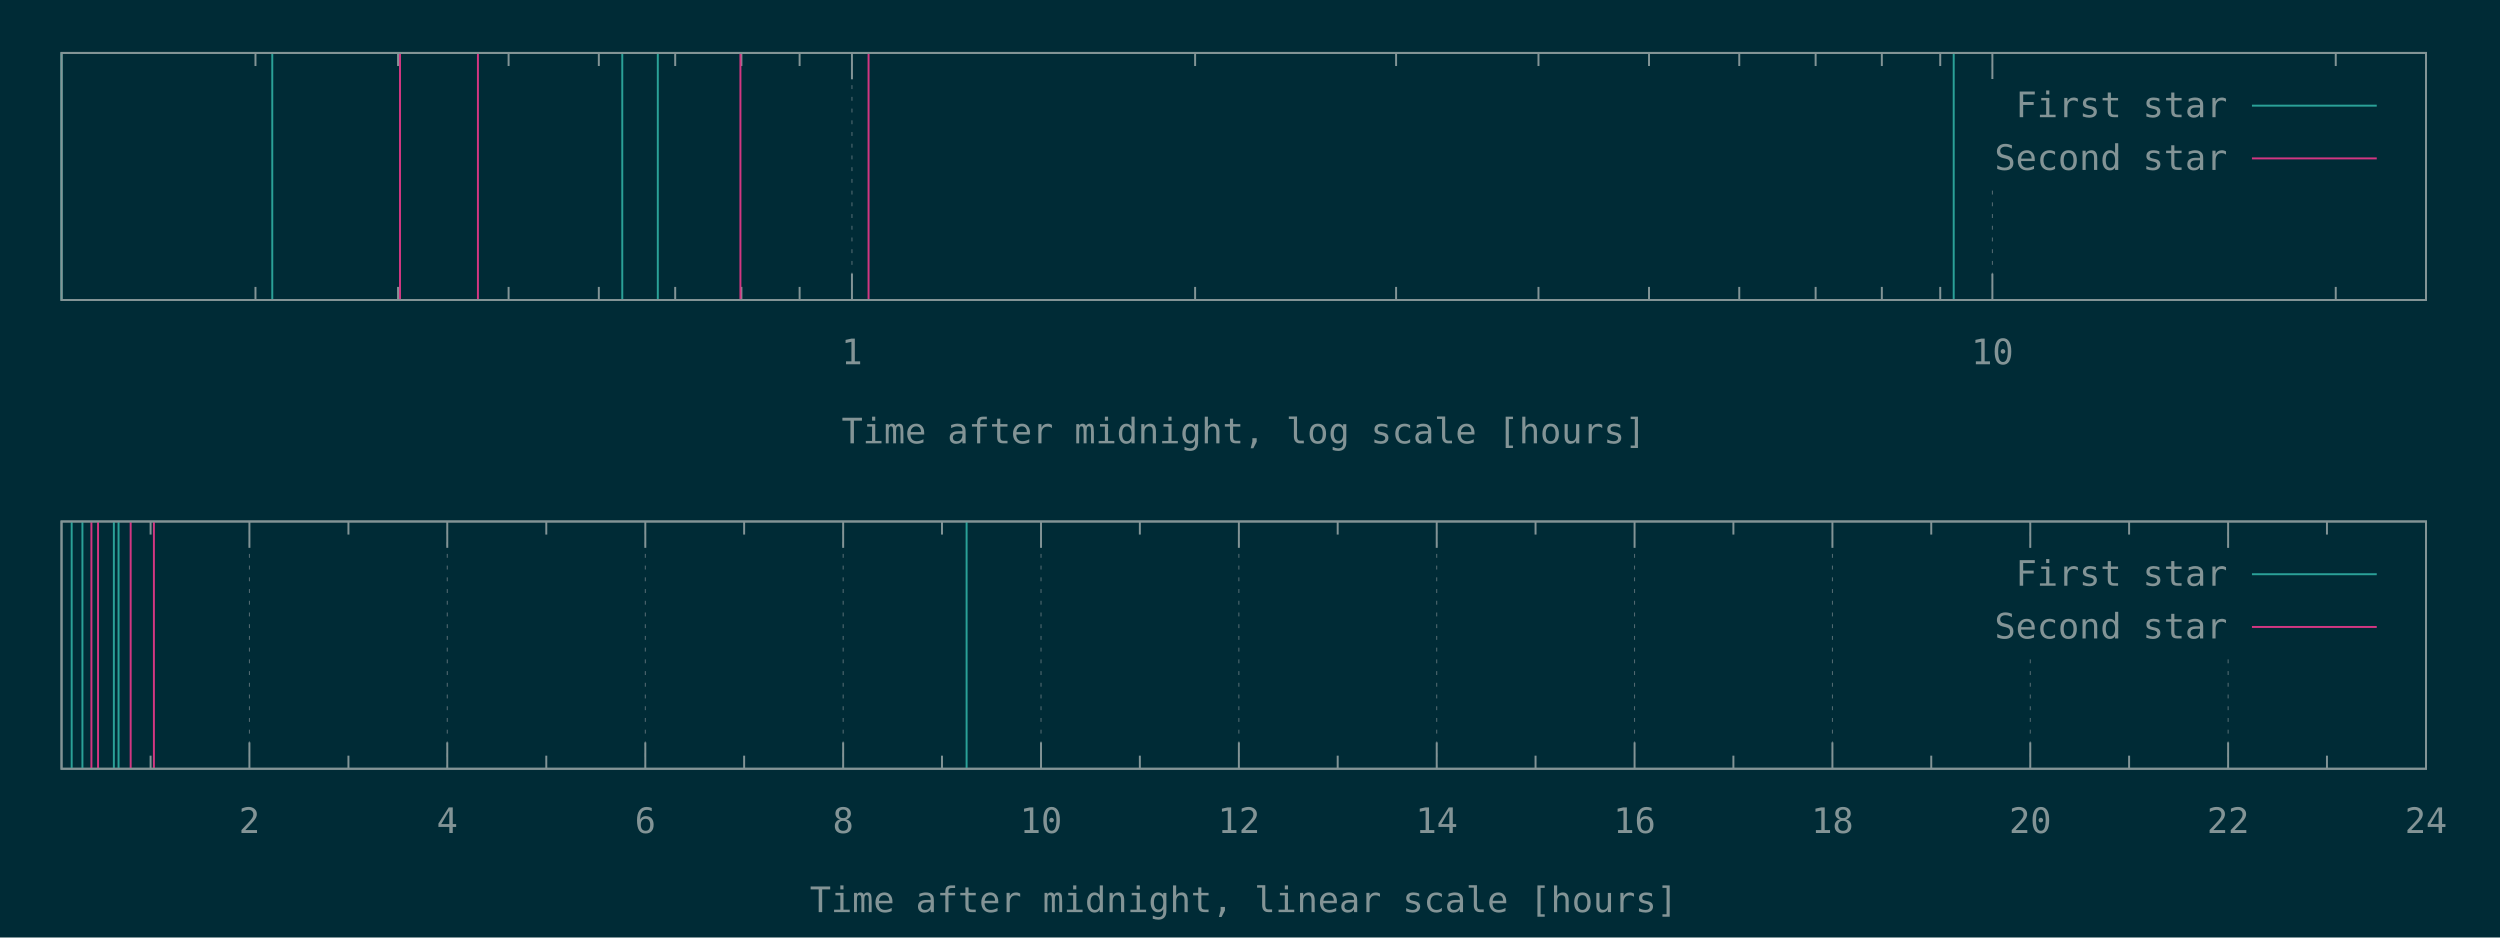
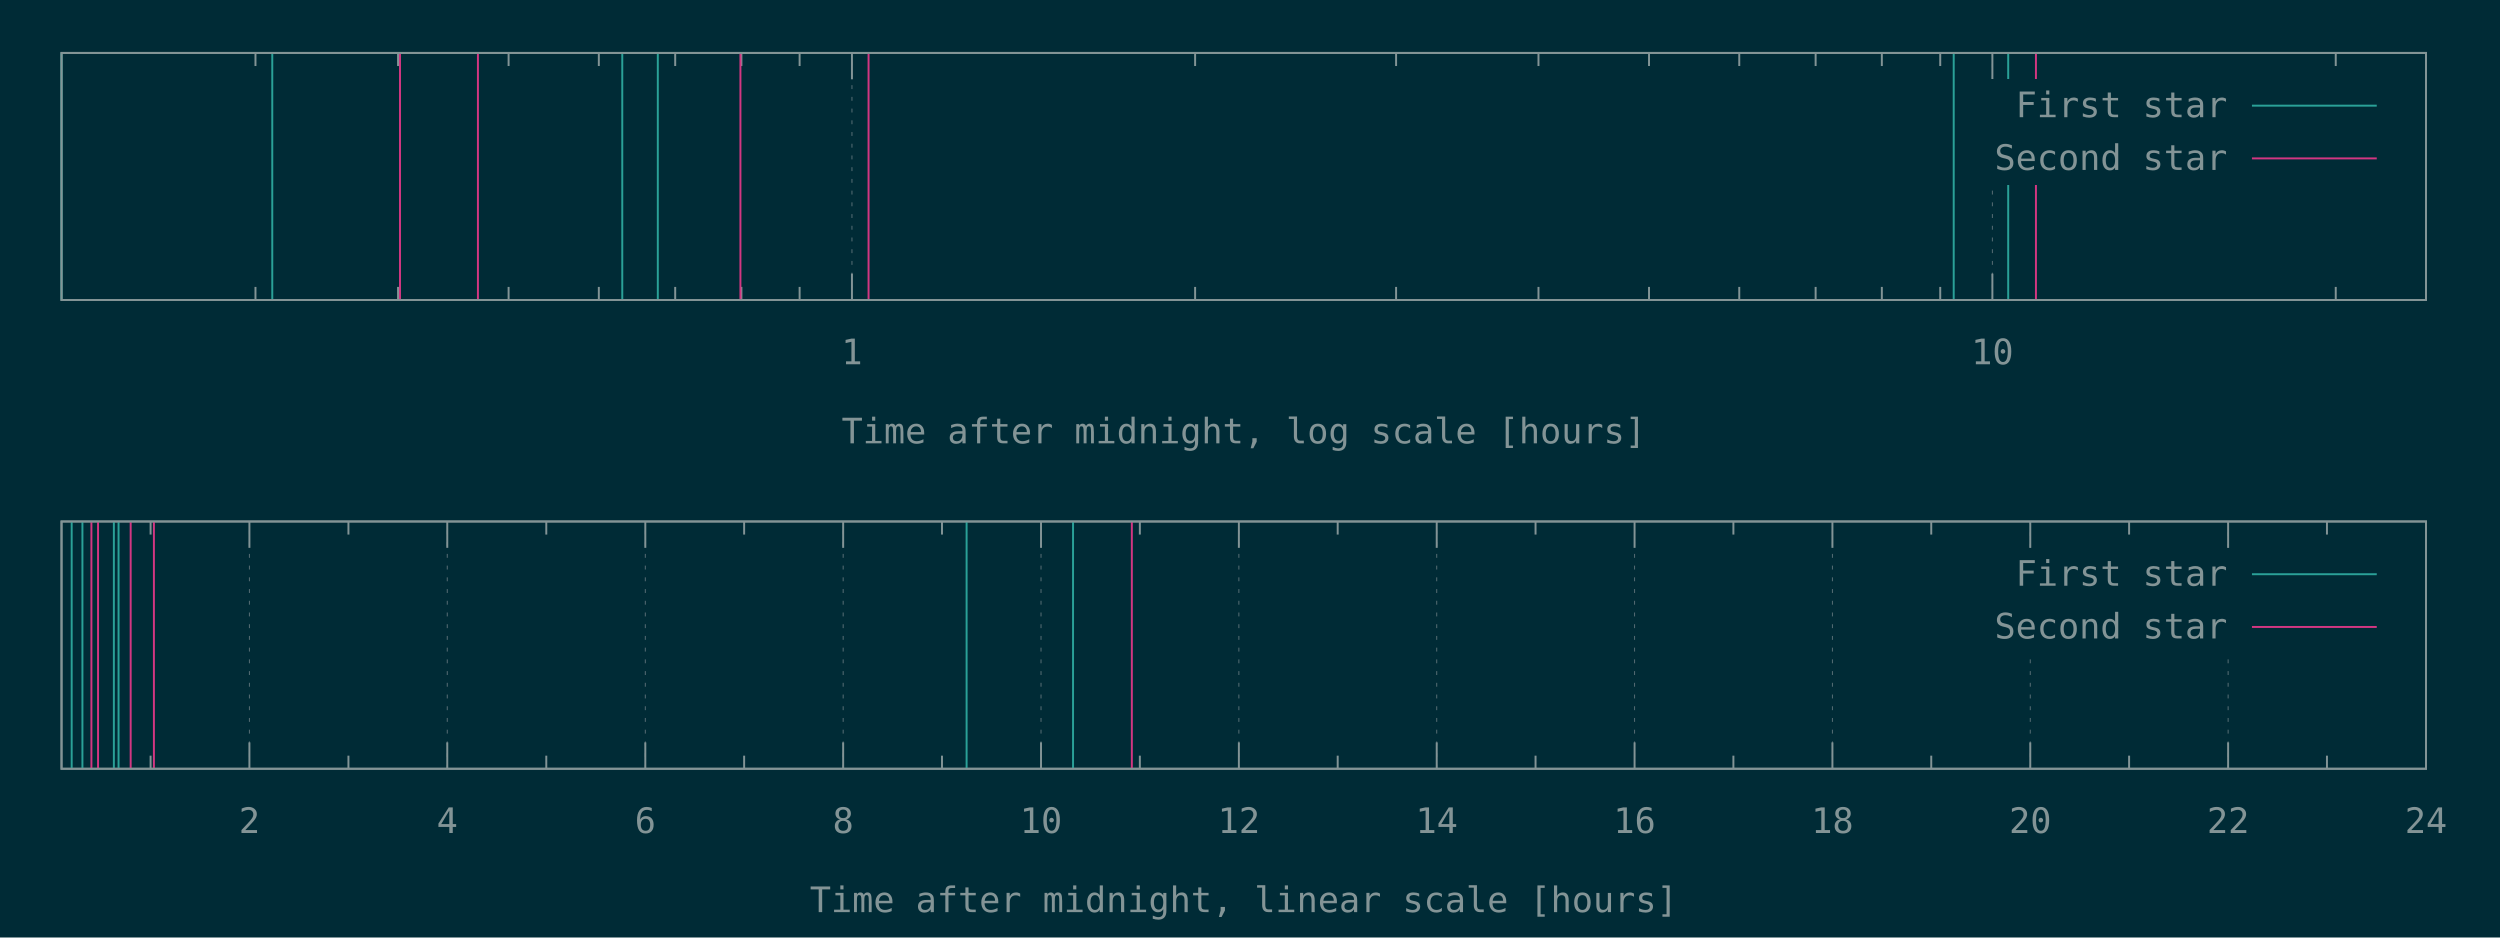
<svg xmlns="http://www.w3.org/2000/svg" xmlns:xlink="http://www.w3.org/1999/xlink" width="1280" height="480" viewBox="0 0 1280 480">
  <g id="gnuplot_canvas">
    <rect x="0" y="0" width="1280" height="480" fill="#002b36" />
    <defs>
      <circle id="gpDot" r="0.5" stroke-width="0.5" stroke="currentColor" />
      <path id="gpPt0" stroke-width="0.148" stroke="currentColor" d="M-1,0 h2 M0,-1 v2" />
      <path id="gpPt1" stroke-width="0.148" stroke="currentColor" d="M-1,-1 L1,1 M1,-1 L-1,1" />
      <path id="gpPt2" stroke-width="0.148" stroke="currentColor" d="M-1,0 L1,0 M0,-1 L0,1 M-1,-1 L1,1 M-1,1 L1,-1" />
      <rect id="gpPt3" stroke-width="0.148" stroke="currentColor" x="-1" y="-1" width="2" height="2" />
      <rect id="gpPt4" stroke-width="0.148" stroke="currentColor" fill="currentColor" x="-1" y="-1" width="2" height="2" />
      <circle id="gpPt5" stroke-width="0.148" stroke="currentColor" cx="0" cy="0" r="1" />
      <use xlink:href="#gpPt5" id="gpPt6" fill="currentColor" stroke="none" />
      <path id="gpPt7" stroke-width="0.148" stroke="currentColor" d="M0,-1.33 L-1.33,0.67 L1.33,0.67 z" />
      <use xlink:href="#gpPt7" id="gpPt8" fill="currentColor" stroke="none" />
      <use xlink:href="#gpPt7" id="gpPt9" stroke="currentColor" transform="rotate(180)" />
      <use xlink:href="#gpPt9" id="gpPt10" fill="currentColor" stroke="none" />
      <use xlink:href="#gpPt3" id="gpPt11" stroke="currentColor" transform="rotate(45)" />
      <use xlink:href="#gpPt11" id="gpPt12" fill="currentColor" stroke="none" />
      <path id="gpPt13" stroke-width="0.148" stroke="currentColor" d="M0,1.330 L1.265,0.411 L0.782,-1.067 L-0.782,-1.076 L-1.265,0.411 z" />
      <use xlink:href="#gpPt13" id="gpPt14" fill="currentColor" stroke="none" />
      <filter id="textbox" filterUnits="objectBoundingBox" x="0" y="0" height="1" width="1">
        <feFlood flood-color="#002B36" flood-opacity="1" result="bgnd" />
        <feComposite in="SourceGraphic" in2="bgnd" operator="atop" />
      </filter>
      <filter id="greybox" filterUnits="objectBoundingBox" x="0" y="0" height="1" width="1">
        <feFlood flood-color="lightgrey" flood-opacity="1" result="grey" />
        <feComposite in="SourceGraphic" in2="grey" operator="atop" />
      </filter>
    </defs>
    <g fill="none" color="#002B36" stroke="currentColor" stroke-width="1.00" stroke-linecap="butt" stroke-linejoin="miter">
</g>
    <g fill="none" color="black" stroke="currentColor" stroke-width="1.00" stroke-linecap="butt" stroke-linejoin="miter">
      <path stroke="rgb(131, 148, 150)" d="M130.8,153.6 L130.8,146.9 M130.8,27.1 L130.8,33.8 M203.8,153.6 L203.8,146.9 M203.8,27.1 L203.8,33.8   M260.4,153.6 L260.4,146.9 M260.4,27.1 L260.4,33.8 M306.6,153.6 L306.6,146.9 M306.6,27.1 L306.6,33.8   M345.7,153.6 L345.7,146.9 M345.7,27.1 L345.7,33.8 M379.6,153.6 L379.6,146.9 M379.6,27.1 L379.6,33.8   M409.4,153.6 L409.4,146.9 M409.4,27.1 L409.4,33.8  " />
    </g>
    <g fill="none" color="black" stroke="rgb(131, 148, 150)" stroke-width="0.50" stroke-linecap="butt" stroke-linejoin="miter">
</g>
    <g fill="none" color="gray" stroke="currentColor" stroke-width="0.50" stroke-linecap="butt" stroke-linejoin="miter">
      <path stroke="rgb( 88, 110, 117)" stroke-dasharray="2,4" class="gridline" d="M436.2,153.6 L436.2,27.1  " />
    </g>
    <g fill="none" color="gray" stroke="rgb( 88, 110, 117)" stroke-width="1.00" stroke-linecap="butt" stroke-linejoin="miter">
</g>
    <g fill="none" color="black" stroke="currentColor" stroke-width="1.00" stroke-linecap="butt" stroke-linejoin="miter">
      <path stroke="rgb(131, 148, 150)" d="M436.2,153.6 L436.2,140.1 M436.2,27.1 L436.2,40.6  " />
      <g transform="translate(436.2,186.5)" stroke="none" fill="rgb(131,148,150)" font-family="Inconsolata" font-size="18.00" text-anchor="middle">
        <text>
          <tspan font-family="Inconsolata"> 1</tspan>
        </text>
      </g>
    </g>
    <g fill="none" color="black" stroke="currentColor" stroke-width="1.00" stroke-linecap="butt" stroke-linejoin="miter">
      <path stroke="rgb(131, 148, 150)" d="M611.9,153.6 L611.9,146.9 M611.9,27.1 L611.9,33.8 M714.8,153.6 L714.8,146.9 M714.8,27.1 L714.8,33.8   M787.7,153.6 L787.7,146.9 M787.7,27.1 L787.7,33.8 M844.3,153.6 L844.3,146.9 M844.3,27.1 L844.3,33.8   M890.5,153.6 L890.5,146.9 M890.5,27.1 L890.5,33.8 M929.6,153.6 L929.6,146.9 M929.6,27.1 L929.6,33.8   M963.5,153.6 L963.5,146.9 M963.5,27.1 L963.5,33.8 M993.4,153.6 L993.4,146.9 M993.4,27.1 L993.4,33.8    " />
    </g>
    <g fill="none" color="black" stroke="rgb(131, 148, 150)" stroke-width="0.50" stroke-linecap="butt" stroke-linejoin="miter">
</g>
    <g fill="none" color="gray" stroke="currentColor" stroke-width="0.50" stroke-linecap="butt" stroke-linejoin="miter">
      <path stroke="rgb( 88, 110, 117)" stroke-dasharray="2,4" class="gridline" d="M1020.1,153.6 L1020.1,94.6 M1020.1,40.6 L1020.1,27.1  " />
    </g>
    <g fill="none" color="gray" stroke="rgb( 88, 110, 117)" stroke-width="1.00" stroke-linecap="butt" stroke-linejoin="miter">
</g>
    <g fill="none" color="black" stroke="currentColor" stroke-width="1.00" stroke-linecap="butt" stroke-linejoin="miter">
      <path stroke="rgb(131, 148, 150)" d="M1020.1,153.6 L1020.1,140.1 M1020.1,27.1 L1020.1,40.6  " />
      <g transform="translate(1020.1,186.5)" stroke="none" fill="rgb(131,148,150)" font-family="Inconsolata" font-size="18.00" text-anchor="middle">
        <text>
          <tspan font-family="Inconsolata"> 10</tspan>
        </text>
      </g>
    </g>
    <g fill="none" color="black" stroke="currentColor" stroke-width="1.00" stroke-linecap="butt" stroke-linejoin="miter">
      <path stroke="rgb(131, 148, 150)" d="M1195.9,153.6 L1195.9,146.9 M1195.9,27.1 L1195.9,33.8  " />
    </g>
    <g fill="none" color="black" stroke="currentColor" stroke-width="1.00" stroke-linecap="butt" stroke-linejoin="miter">
      <path stroke="rgb(131, 148, 150)" d="M31.5,27.1 L31.5,153.6 L1242.1,153.6 L1242.1,27.1 L31.5,27.1 Z  " />
    </g>
    <g fill="none" color="black" stroke="currentColor" stroke-width="1.00" stroke-linecap="butt" stroke-linejoin="miter">
      <g transform="translate(636.8,227.0)" stroke="none" fill="rgb(131,148,150)" font-family="Inconsolata" font-size="18.00" text-anchor="middle">
        <text>
          <tspan font-family="Inconsolata">Time after midnight, log scale [hours]</tspan>
        </text>
      </g>
    </g>
    <g fill="none" color="black" stroke="currentColor" stroke-width="1.00" stroke-linecap="butt" stroke-linejoin="miter">
</g>
    <g id="gnuplot_plot_1a">
      <g fill="none" color="black" stroke="currentColor" stroke-width="1.00" stroke-linecap="butt" stroke-linejoin="miter">
-         <path stroke="rgb( 42, 161, 152)" d="M31.5,153.6 L31.5,27.1 M139.4,153.6 L139.4,27.1 M318.6,153.6 L318.6,27.1 M336.8,153.6 L336.8,27.1   M1000.3,153.6 L1000.3,27.1  " />
+         <path stroke="rgb( 42, 161, 152)" d="M31.5,153.6 L31.5,27.1 M139.4,153.6 L139.4,27.1 M318.6,153.6 L318.6,27.1 M336.8,153.6 L336.8,27.1   M1000.3,153.6 L1000.3,27.1 M1028.2,153.6 L1028.2,27.1  " />
      </g>
    </g>
    <g id="gnuplot_plot_2a">
      <g fill="none" color="black" stroke="currentColor" stroke-width="1.00" stroke-linecap="butt" stroke-linejoin="miter">
-         <path stroke="rgb(211,  54, 130)" d="M204.8,153.6 L204.8,27.1 M244.7,153.6 L244.7,27.1 M379.1,153.6 L379.1,27.1 M444.7,153.6 L444.7,27.1    " />
+         <path stroke="rgb(211,  54, 130)" d="M204.8,153.6 L204.8,27.1 M244.7,153.6 L244.7,27.1 M379.1,153.6 L379.1,27.1 M444.7,153.6 L444.7,27.1   M1042.4,153.6 L1042.4,27.1  " />
      </g>
    </g>
    <g stroke="none" shape-rendering="crispEdges">
      <polygon fill="#002B36" points="1001.8,94.6 1229.5,94.6 1229.5,40.6 1001.8,40.6 " />
    </g>
    <g id="gnuplot_plot_1a">
      <g fill="none" color="black" stroke="currentColor" stroke-width="1.00" stroke-linecap="butt" stroke-linejoin="miter">
        <g transform="translate(1140.4,60.0)" stroke="none" fill="rgb(131,148,150)" font-family="Inconsolata" font-size="18.00" text-anchor="end">
          <text>
            <tspan font-family="Inconsolata">First star</tspan>
          </text>
        </g>
      </g>
      <g fill="none" color="black" stroke="currentColor" stroke-width="1.00" stroke-linecap="butt" stroke-linejoin="miter">
        <path stroke="rgb( 42, 161, 152)" d="M1153.0,54.1 L1216.9,54.1  " />
      </g>
    </g>
    <g id="gnuplot_plot_2a">
      <g fill="none" color="black" stroke="currentColor" stroke-width="1.00" stroke-linecap="butt" stroke-linejoin="miter">
        <g transform="translate(1140.4,87.0)" stroke="none" fill="rgb(131,148,150)" font-family="Inconsolata" font-size="18.00" text-anchor="end">
          <text>
            <tspan font-family="Inconsolata">Second star</tspan>
          </text>
        </g>
      </g>
      <g fill="none" color="black" stroke="currentColor" stroke-width="1.00" stroke-linecap="butt" stroke-linejoin="miter">
        <path stroke="rgb(211,  54, 130)" d="M1153.0,81.1 L1216.9,81.1  " />
      </g>
    </g>
    <g fill="none" color="#002B36" stroke="rgb(211,  54, 130)" stroke-width="2.00" stroke-linecap="butt" stroke-linejoin="miter">
</g>
    <g fill="none" color="black" stroke="currentColor" stroke-width="2.00" stroke-linecap="butt" stroke-linejoin="miter">
</g>
    <g fill="none" color="black" stroke="black" stroke-width="1.00" stroke-linecap="butt" stroke-linejoin="miter">
</g>
    <g fill="none" color="black" stroke="currentColor" stroke-width="1.00" stroke-linecap="butt" stroke-linejoin="miter">
      <path stroke="rgb(131, 148, 150)" d="M31.5,27.1 L31.5,153.6 L1242.1,153.6 L1242.1,27.1 L31.5,27.1 Z  " />
    </g>
    <g fill="none" color="black" stroke="currentColor" stroke-width="1.00" stroke-linecap="butt" stroke-linejoin="miter">
</g>
    <g fill="none" color="black" stroke="currentColor" stroke-width="1.00" stroke-linecap="butt" stroke-linejoin="miter">
      <path stroke="rgb(131, 148, 150)" d="M77.1,393.6 L77.1,386.9 M77.1,267.0 L77.1,273.7  " />
    </g>
    <g fill="none" color="black" stroke="rgb(131, 148, 150)" stroke-width="0.50" stroke-linecap="butt" stroke-linejoin="miter">
</g>
    <g fill="none" color="gray" stroke="currentColor" stroke-width="0.50" stroke-linecap="butt" stroke-linejoin="miter">
      <path stroke="rgb( 88, 110, 117)" stroke-dasharray="2,4" class="gridline" d="M127.7,393.6 L127.7,267.0  " />
    </g>
    <g fill="none" color="gray" stroke="rgb( 88, 110, 117)" stroke-width="1.00" stroke-linecap="butt" stroke-linejoin="miter">
</g>
    <g fill="none" color="black" stroke="currentColor" stroke-width="1.00" stroke-linecap="butt" stroke-linejoin="miter">
      <path stroke="rgb(131, 148, 150)" d="M127.7,393.6 L127.7,380.1 M127.7,267.0 L127.7,280.5  " />
      <g transform="translate(127.7,426.5)" stroke="none" fill="rgb(131,148,150)" font-family="Inconsolata" font-size="18.00" text-anchor="middle">
        <text>
          <tspan font-family="Inconsolata"> 2</tspan>
        </text>
      </g>
    </g>
    <g fill="none" color="black" stroke="currentColor" stroke-width="1.00" stroke-linecap="butt" stroke-linejoin="miter">
      <path stroke="rgb(131, 148, 150)" d="M178.4,393.6 L178.4,386.9 M178.4,267.0 L178.4,273.7  " />
    </g>
    <g fill="none" color="black" stroke="rgb(131, 148, 150)" stroke-width="0.50" stroke-linecap="butt" stroke-linejoin="miter">
</g>
    <g fill="none" color="gray" stroke="currentColor" stroke-width="0.50" stroke-linecap="butt" stroke-linejoin="miter">
      <path stroke="rgb( 88, 110, 117)" stroke-dasharray="2,4" class="gridline" d="M229.0,393.6 L229.0,267.0  " />
    </g>
    <g fill="none" color="gray" stroke="rgb( 88, 110, 117)" stroke-width="1.00" stroke-linecap="butt" stroke-linejoin="miter">
</g>
    <g fill="none" color="black" stroke="currentColor" stroke-width="1.00" stroke-linecap="butt" stroke-linejoin="miter">
      <path stroke="rgb(131, 148, 150)" d="M229.0,393.6 L229.0,380.1 M229.0,267.0 L229.0,280.5  " />
      <g transform="translate(229.0,426.5)" stroke="none" fill="rgb(131,148,150)" font-family="Inconsolata" font-size="18.00" text-anchor="middle">
        <text>
          <tspan font-family="Inconsolata"> 4</tspan>
        </text>
      </g>
    </g>
    <g fill="none" color="black" stroke="currentColor" stroke-width="1.00" stroke-linecap="butt" stroke-linejoin="miter">
      <path stroke="rgb(131, 148, 150)" d="M279.7,393.6 L279.7,386.9 M279.7,267.0 L279.7,273.7  " />
    </g>
    <g fill="none" color="black" stroke="rgb(131, 148, 150)" stroke-width="0.50" stroke-linecap="butt" stroke-linejoin="miter">
</g>
    <g fill="none" color="gray" stroke="currentColor" stroke-width="0.50" stroke-linecap="butt" stroke-linejoin="miter">
      <path stroke="rgb( 88, 110, 117)" stroke-dasharray="2,4" class="gridline" d="M330.4,393.6 L330.4,267.0  " />
    </g>
    <g fill="none" color="gray" stroke="rgb( 88, 110, 117)" stroke-width="1.00" stroke-linecap="butt" stroke-linejoin="miter">
</g>
    <g fill="none" color="black" stroke="currentColor" stroke-width="1.00" stroke-linecap="butt" stroke-linejoin="miter">
      <path stroke="rgb(131, 148, 150)" d="M330.4,393.6 L330.4,380.1 M330.4,267.0 L330.4,280.5  " />
      <g transform="translate(330.4,426.5)" stroke="none" fill="rgb(131,148,150)" font-family="Inconsolata" font-size="18.00" text-anchor="middle">
        <text>
          <tspan font-family="Inconsolata"> 6</tspan>
        </text>
      </g>
    </g>
    <g fill="none" color="black" stroke="currentColor" stroke-width="1.00" stroke-linecap="butt" stroke-linejoin="miter">
      <path stroke="rgb(131, 148, 150)" d="M381.0,393.6 L381.0,386.9 M381.0,267.0 L381.0,273.7  " />
    </g>
    <g fill="none" color="black" stroke="rgb(131, 148, 150)" stroke-width="0.50" stroke-linecap="butt" stroke-linejoin="miter">
</g>
    <g fill="none" color="gray" stroke="currentColor" stroke-width="0.50" stroke-linecap="butt" stroke-linejoin="miter">
      <path stroke="rgb( 88, 110, 117)" stroke-dasharray="2,4" class="gridline" d="M431.7,393.6 L431.7,267.0  " />
    </g>
    <g fill="none" color="gray" stroke="rgb( 88, 110, 117)" stroke-width="1.00" stroke-linecap="butt" stroke-linejoin="miter">
</g>
    <g fill="none" color="black" stroke="currentColor" stroke-width="1.00" stroke-linecap="butt" stroke-linejoin="miter">
      <path stroke="rgb(131, 148, 150)" d="M431.7,393.6 L431.7,380.1 M431.7,267.0 L431.7,280.5  " />
      <g transform="translate(431.7,426.5)" stroke="none" fill="rgb(131,148,150)" font-family="Inconsolata" font-size="18.00" text-anchor="middle">
        <text>
          <tspan font-family="Inconsolata"> 8</tspan>
        </text>
      </g>
    </g>
    <g fill="none" color="black" stroke="currentColor" stroke-width="1.00" stroke-linecap="butt" stroke-linejoin="miter">
      <path stroke="rgb(131, 148, 150)" d="M482.3,393.6 L482.3,386.9 M482.3,267.0 L482.3,273.7  " />
    </g>
    <g fill="none" color="black" stroke="rgb(131, 148, 150)" stroke-width="0.50" stroke-linecap="butt" stroke-linejoin="miter">
</g>
    <g fill="none" color="gray" stroke="currentColor" stroke-width="0.50" stroke-linecap="butt" stroke-linejoin="miter">
      <path stroke="rgb( 88, 110, 117)" stroke-dasharray="2,4" class="gridline" d="M533.0,393.6 L533.0,267.0  " />
    </g>
    <g fill="none" color="gray" stroke="rgb( 88, 110, 117)" stroke-width="1.00" stroke-linecap="butt" stroke-linejoin="miter">
</g>
    <g fill="none" color="black" stroke="currentColor" stroke-width="1.00" stroke-linecap="butt" stroke-linejoin="miter">
      <path stroke="rgb(131, 148, 150)" d="M533.0,393.6 L533.0,380.1 M533.0,267.0 L533.0,280.5  " />
      <g transform="translate(533.0,426.5)" stroke="none" fill="rgb(131,148,150)" font-family="Inconsolata" font-size="18.00" text-anchor="middle">
        <text>
          <tspan font-family="Inconsolata"> 10</tspan>
        </text>
      </g>
    </g>
    <g fill="none" color="black" stroke="currentColor" stroke-width="1.00" stroke-linecap="butt" stroke-linejoin="miter">
      <path stroke="rgb(131, 148, 150)" d="M583.6,393.6 L583.6,386.9 M583.6,267.0 L583.6,273.7  " />
    </g>
    <g fill="none" color="black" stroke="rgb(131, 148, 150)" stroke-width="0.50" stroke-linecap="butt" stroke-linejoin="miter">
</g>
    <g fill="none" color="gray" stroke="currentColor" stroke-width="0.50" stroke-linecap="butt" stroke-linejoin="miter">
      <path stroke="rgb( 88, 110, 117)" stroke-dasharray="2,4" class="gridline" d="M634.3,393.6 L634.3,267.0  " />
    </g>
    <g fill="none" color="gray" stroke="rgb( 88, 110, 117)" stroke-width="1.00" stroke-linecap="butt" stroke-linejoin="miter">
</g>
    <g fill="none" color="black" stroke="currentColor" stroke-width="1.00" stroke-linecap="butt" stroke-linejoin="miter">
      <path stroke="rgb(131, 148, 150)" d="M634.3,393.6 L634.3,380.1 M634.3,267.0 L634.3,280.5  " />
      <g transform="translate(634.3,426.5)" stroke="none" fill="rgb(131,148,150)" font-family="Inconsolata" font-size="18.00" text-anchor="middle">
        <text>
          <tspan font-family="Inconsolata"> 12</tspan>
        </text>
      </g>
    </g>
    <g fill="none" color="black" stroke="currentColor" stroke-width="1.00" stroke-linecap="butt" stroke-linejoin="miter">
      <path stroke="rgb(131, 148, 150)" d="M684.9,393.6 L684.9,386.9 M684.9,267.0 L684.9,273.7  " />
    </g>
    <g fill="none" color="black" stroke="rgb(131, 148, 150)" stroke-width="0.50" stroke-linecap="butt" stroke-linejoin="miter">
</g>
    <g fill="none" color="gray" stroke="currentColor" stroke-width="0.50" stroke-linecap="butt" stroke-linejoin="miter">
      <path stroke="rgb( 88, 110, 117)" stroke-dasharray="2,4" class="gridline" d="M735.6,393.6 L735.6,267.0  " />
    </g>
    <g fill="none" color="gray" stroke="rgb( 88, 110, 117)" stroke-width="1.00" stroke-linecap="butt" stroke-linejoin="miter">
</g>
    <g fill="none" color="black" stroke="currentColor" stroke-width="1.00" stroke-linecap="butt" stroke-linejoin="miter">
      <path stroke="rgb(131, 148, 150)" d="M735.6,393.6 L735.6,380.1 M735.6,267.0 L735.6,280.5  " />
      <g transform="translate(735.6,426.5)" stroke="none" fill="rgb(131,148,150)" font-family="Inconsolata" font-size="18.00" text-anchor="middle">
        <text>
          <tspan font-family="Inconsolata"> 14</tspan>
        </text>
      </g>
    </g>
    <g fill="none" color="black" stroke="currentColor" stroke-width="1.00" stroke-linecap="butt" stroke-linejoin="miter">
      <path stroke="rgb(131, 148, 150)" d="M786.2,393.6 L786.2,386.9 M786.2,267.0 L786.2,273.7  " />
    </g>
    <g fill="none" color="black" stroke="rgb(131, 148, 150)" stroke-width="0.50" stroke-linecap="butt" stroke-linejoin="miter">
</g>
    <g fill="none" color="gray" stroke="currentColor" stroke-width="0.50" stroke-linecap="butt" stroke-linejoin="miter">
      <path stroke="rgb( 88, 110, 117)" stroke-dasharray="2,4" class="gridline" d="M836.9,393.6 L836.9,267.0  " />
    </g>
    <g fill="none" color="gray" stroke="rgb( 88, 110, 117)" stroke-width="1.00" stroke-linecap="butt" stroke-linejoin="miter">
</g>
    <g fill="none" color="black" stroke="currentColor" stroke-width="1.00" stroke-linecap="butt" stroke-linejoin="miter">
      <path stroke="rgb(131, 148, 150)" d="M836.9,393.6 L836.9,380.1 M836.9,267.0 L836.9,280.5  " />
      <g transform="translate(836.9,426.5)" stroke="none" fill="rgb(131,148,150)" font-family="Inconsolata" font-size="18.00" text-anchor="middle">
        <text>
          <tspan font-family="Inconsolata"> 16</tspan>
        </text>
      </g>
    </g>
    <g fill="none" color="black" stroke="currentColor" stroke-width="1.00" stroke-linecap="butt" stroke-linejoin="miter">
      <path stroke="rgb(131, 148, 150)" d="M887.5,393.6 L887.5,386.9 M887.5,267.0 L887.5,273.7  " />
    </g>
    <g fill="none" color="black" stroke="rgb(131, 148, 150)" stroke-width="0.50" stroke-linecap="butt" stroke-linejoin="miter">
</g>
    <g fill="none" color="gray" stroke="currentColor" stroke-width="0.50" stroke-linecap="butt" stroke-linejoin="miter">
      <path stroke="rgb( 88, 110, 117)" stroke-dasharray="2,4" class="gridline" d="M938.2,393.6 L938.2,267.0  " />
    </g>
    <g fill="none" color="gray" stroke="rgb( 88, 110, 117)" stroke-width="1.00" stroke-linecap="butt" stroke-linejoin="miter">
</g>
    <g fill="none" color="black" stroke="currentColor" stroke-width="1.00" stroke-linecap="butt" stroke-linejoin="miter">
      <path stroke="rgb(131, 148, 150)" d="M938.2,393.6 L938.2,380.1 M938.2,267.0 L938.2,280.5  " />
      <g transform="translate(938.2,426.5)" stroke="none" fill="rgb(131,148,150)" font-family="Inconsolata" font-size="18.00" text-anchor="middle">
        <text>
          <tspan font-family="Inconsolata"> 18</tspan>
        </text>
      </g>
    </g>
    <g fill="none" color="black" stroke="currentColor" stroke-width="1.00" stroke-linecap="butt" stroke-linejoin="miter">
      <path stroke="rgb(131, 148, 150)" d="M988.8,393.6 L988.8,386.9 M988.8,267.0 L988.8,273.7  " />
    </g>
    <g fill="none" color="black" stroke="rgb(131, 148, 150)" stroke-width="0.50" stroke-linecap="butt" stroke-linejoin="miter">
</g>
    <g fill="none" color="gray" stroke="currentColor" stroke-width="0.50" stroke-linecap="butt" stroke-linejoin="miter">
      <path stroke="rgb( 88, 110, 117)" stroke-dasharray="2,4" class="gridline" d="M1039.5,393.6 L1039.5,334.5 M1039.5,280.5 L1039.5,267.0  " />
    </g>
    <g fill="none" color="gray" stroke="rgb( 88, 110, 117)" stroke-width="1.00" stroke-linecap="butt" stroke-linejoin="miter">
</g>
    <g fill="none" color="black" stroke="currentColor" stroke-width="1.00" stroke-linecap="butt" stroke-linejoin="miter">
      <path stroke="rgb(131, 148, 150)" d="M1039.5,393.6 L1039.5,380.1 M1039.5,267.0 L1039.5,280.5  " />
      <g transform="translate(1039.5,426.5)" stroke="none" fill="rgb(131,148,150)" font-family="Inconsolata" font-size="18.00" text-anchor="middle">
        <text>
          <tspan font-family="Inconsolata"> 20</tspan>
        </text>
      </g>
    </g>
    <g fill="none" color="black" stroke="currentColor" stroke-width="1.00" stroke-linecap="butt" stroke-linejoin="miter">
      <path stroke="rgb(131, 148, 150)" d="M1090.1,393.6 L1090.1,386.9 M1090.1,267.0 L1090.1,273.7  " />
    </g>
    <g fill="none" color="black" stroke="rgb(131, 148, 150)" stroke-width="0.50" stroke-linecap="butt" stroke-linejoin="miter">
</g>
    <g fill="none" color="gray" stroke="currentColor" stroke-width="0.50" stroke-linecap="butt" stroke-linejoin="miter">
      <path stroke="rgb( 88, 110, 117)" stroke-dasharray="2,4" class="gridline" d="M1140.8,393.6 L1140.8,334.5 M1140.8,280.5 L1140.8,267.0  " />
    </g>
    <g fill="none" color="gray" stroke="rgb( 88, 110, 117)" stroke-width="1.00" stroke-linecap="butt" stroke-linejoin="miter">
</g>
    <g fill="none" color="black" stroke="currentColor" stroke-width="1.00" stroke-linecap="butt" stroke-linejoin="miter">
      <path stroke="rgb(131, 148, 150)" d="M1140.8,393.6 L1140.8,380.1 M1140.8,267.0 L1140.8,280.5  " />
      <g transform="translate(1140.8,426.5)" stroke="none" fill="rgb(131,148,150)" font-family="Inconsolata" font-size="18.00" text-anchor="middle">
        <text>
          <tspan font-family="Inconsolata"> 22</tspan>
        </text>
      </g>
    </g>
    <g fill="none" color="black" stroke="currentColor" stroke-width="1.00" stroke-linecap="butt" stroke-linejoin="miter">
      <path stroke="rgb(131, 148, 150)" d="M1191.4,393.6 L1191.4,386.9 M1191.4,267.0 L1191.4,273.7  " />
    </g>
    <g fill="none" color="black" stroke="rgb(131, 148, 150)" stroke-width="0.50" stroke-linecap="butt" stroke-linejoin="miter">
</g>
    <g fill="none" color="gray" stroke="currentColor" stroke-width="0.50" stroke-linecap="butt" stroke-linejoin="miter">
      <path stroke="rgb( 88, 110, 117)" stroke-dasharray="2,4" class="gridline" d="M1242.1,393.6 L1242.1,267.0  " />
    </g>
    <g fill="none" color="gray" stroke="rgb( 88, 110, 117)" stroke-width="1.00" stroke-linecap="butt" stroke-linejoin="miter">
</g>
    <g fill="none" color="black" stroke="currentColor" stroke-width="1.00" stroke-linecap="butt" stroke-linejoin="miter">
      <path stroke="rgb(131, 148, 150)" d="M1242.1,393.6 L1242.1,380.1 M1242.1,267.0 L1242.1,280.5  " />
      <g transform="translate(1242.1,426.5)" stroke="none" fill="rgb(131,148,150)" font-family="Inconsolata" font-size="18.00" text-anchor="middle">
        <text>
          <tspan font-family="Inconsolata"> 24</tspan>
        </text>
      </g>
    </g>
    <g fill="none" color="black" stroke="currentColor" stroke-width="1.00" stroke-linecap="butt" stroke-linejoin="miter">
</g>
    <g fill="none" color="black" stroke="currentColor" stroke-width="1.00" stroke-linecap="butt" stroke-linejoin="miter">
      <path stroke="rgb(131, 148, 150)" d="M31.5,267.0 L31.5,393.6 L1242.1,393.6 L1242.1,267.0 L31.5,267.0 Z  " />
    </g>
    <g fill="none" color="black" stroke="currentColor" stroke-width="1.00" stroke-linecap="butt" stroke-linejoin="miter">
      <g transform="translate(636.8,467.0)" stroke="none" fill="rgb(131,148,150)" font-family="Inconsolata" font-size="18.00" text-anchor="middle">
        <text>
          <tspan font-family="Inconsolata">Time after midnight, linear scale [hours]</tspan>
        </text>
      </g>
    </g>
    <g fill="none" color="black" stroke="currentColor" stroke-width="1.00" stroke-linecap="butt" stroke-linejoin="miter">
</g>
    <g id="gnuplot_plot_1b">
      <g fill="none" color="black" stroke="currentColor" stroke-width="1.00" stroke-linecap="butt" stroke-linejoin="miter">
-         <path stroke="rgb( 42, 161, 152)" d="M36.7,393.6 L36.7,267.0 M42.2,393.6 L42.2,267.0 M58.3,393.6 L58.3,267.0 M60.7,393.6 L60.7,267.0   M494.9,393.6 L494.9,267.0  " />
+         <path stroke="rgb( 42, 161, 152)" d="M36.7,393.6 L36.7,267.0 M42.2,393.6 L42.2,267.0 M58.3,393.6 L58.3,267.0 M60.7,393.6 L60.7,267.0   M494.9,393.6 L494.9,267.0 M549.4,393.6 L549.4,267.0  " />
      </g>
    </g>
    <g id="gnuplot_plot_2b">
      <g fill="none" color="black" stroke="currentColor" stroke-width="1.00" stroke-linecap="butt" stroke-linejoin="miter">
-         <path stroke="rgb(211,  54, 130)" d="M46.8,393.6 L46.8,267.0 M50.2,393.6 L50.2,267.0 M66.9,393.6 L66.9,267.0 M78.8,393.6 L78.8,267.0    " />
+         <path stroke="rgb(211,  54, 130)" d="M46.8,393.6 L46.8,267.0 M50.2,393.6 L50.2,267.0 M66.9,393.6 L66.9,267.0 M78.8,393.6 L78.8,267.0   M579.5,393.6 L579.5,267.0  " />
      </g>
    </g>
    <g stroke="none" shape-rendering="crispEdges">
      <polygon fill="#002B36" points="1001.8,334.5 1229.5,334.5 1229.5,280.5 1001.8,280.5 " />
    </g>
    <g id="gnuplot_plot_1b">
      <g fill="none" color="black" stroke="currentColor" stroke-width="1.00" stroke-linecap="butt" stroke-linejoin="miter">
        <g transform="translate(1140.4,299.9)" stroke="none" fill="rgb(131,148,150)" font-family="Inconsolata" font-size="18.00" text-anchor="end">
          <text>
            <tspan font-family="Inconsolata">First star</tspan>
          </text>
        </g>
      </g>
      <g fill="none" color="black" stroke="currentColor" stroke-width="1.00" stroke-linecap="butt" stroke-linejoin="miter">
        <path stroke="rgb( 42, 161, 152)" d="M1153.0,294.0 L1216.9,294.0  " />
      </g>
    </g>
    <g id="gnuplot_plot_2b">
      <g fill="none" color="black" stroke="currentColor" stroke-width="1.00" stroke-linecap="butt" stroke-linejoin="miter">
        <g transform="translate(1140.4,326.9)" stroke="none" fill="rgb(131,148,150)" font-family="Inconsolata" font-size="18.00" text-anchor="end">
          <text>
            <tspan font-family="Inconsolata">Second star</tspan>
          </text>
        </g>
      </g>
      <g fill="none" color="black" stroke="currentColor" stroke-width="1.00" stroke-linecap="butt" stroke-linejoin="miter">
        <path stroke="rgb(211,  54, 130)" d="M1153.0,321.0 L1216.9,321.0  " />
      </g>
    </g>
    <g fill="none" color="#002B36" stroke="rgb(211,  54, 130)" stroke-width="2.00" stroke-linecap="butt" stroke-linejoin="miter">
</g>
    <g fill="none" color="black" stroke="currentColor" stroke-width="2.00" stroke-linecap="butt" stroke-linejoin="miter">
</g>
    <g fill="none" color="black" stroke="black" stroke-width="1.00" stroke-linecap="butt" stroke-linejoin="miter">
</g>
    <g fill="none" color="black" stroke="currentColor" stroke-width="1.00" stroke-linecap="butt" stroke-linejoin="miter">
      <path stroke="rgb(131, 148, 150)" d="M31.5,267.0 L31.5,393.6 L1242.1,393.6 L1242.1,267.0 L31.5,267.0 Z  " />
    </g>
    <g fill="none" color="black" stroke="currentColor" stroke-width="1.00" stroke-linecap="butt" stroke-linejoin="miter">
</g>
  </g>
</svg>
